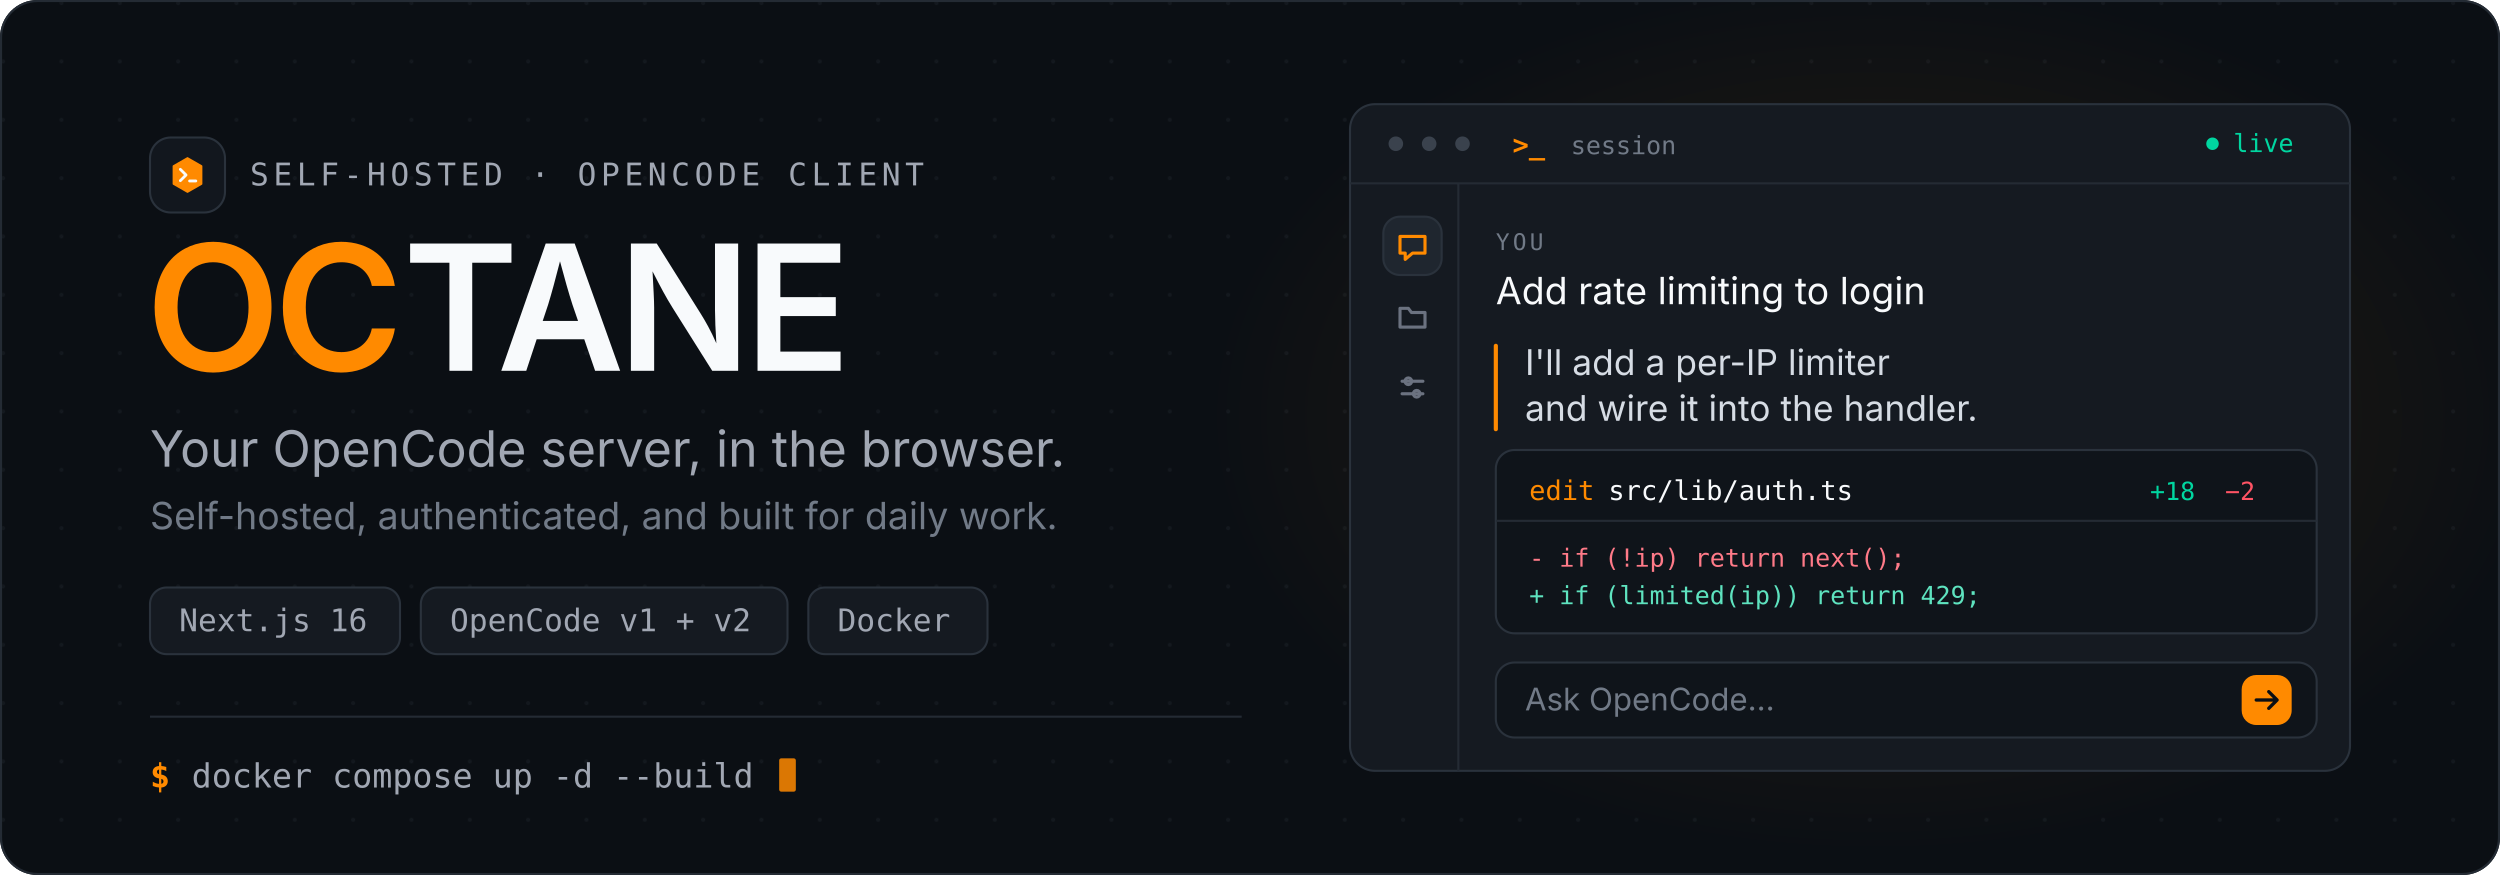
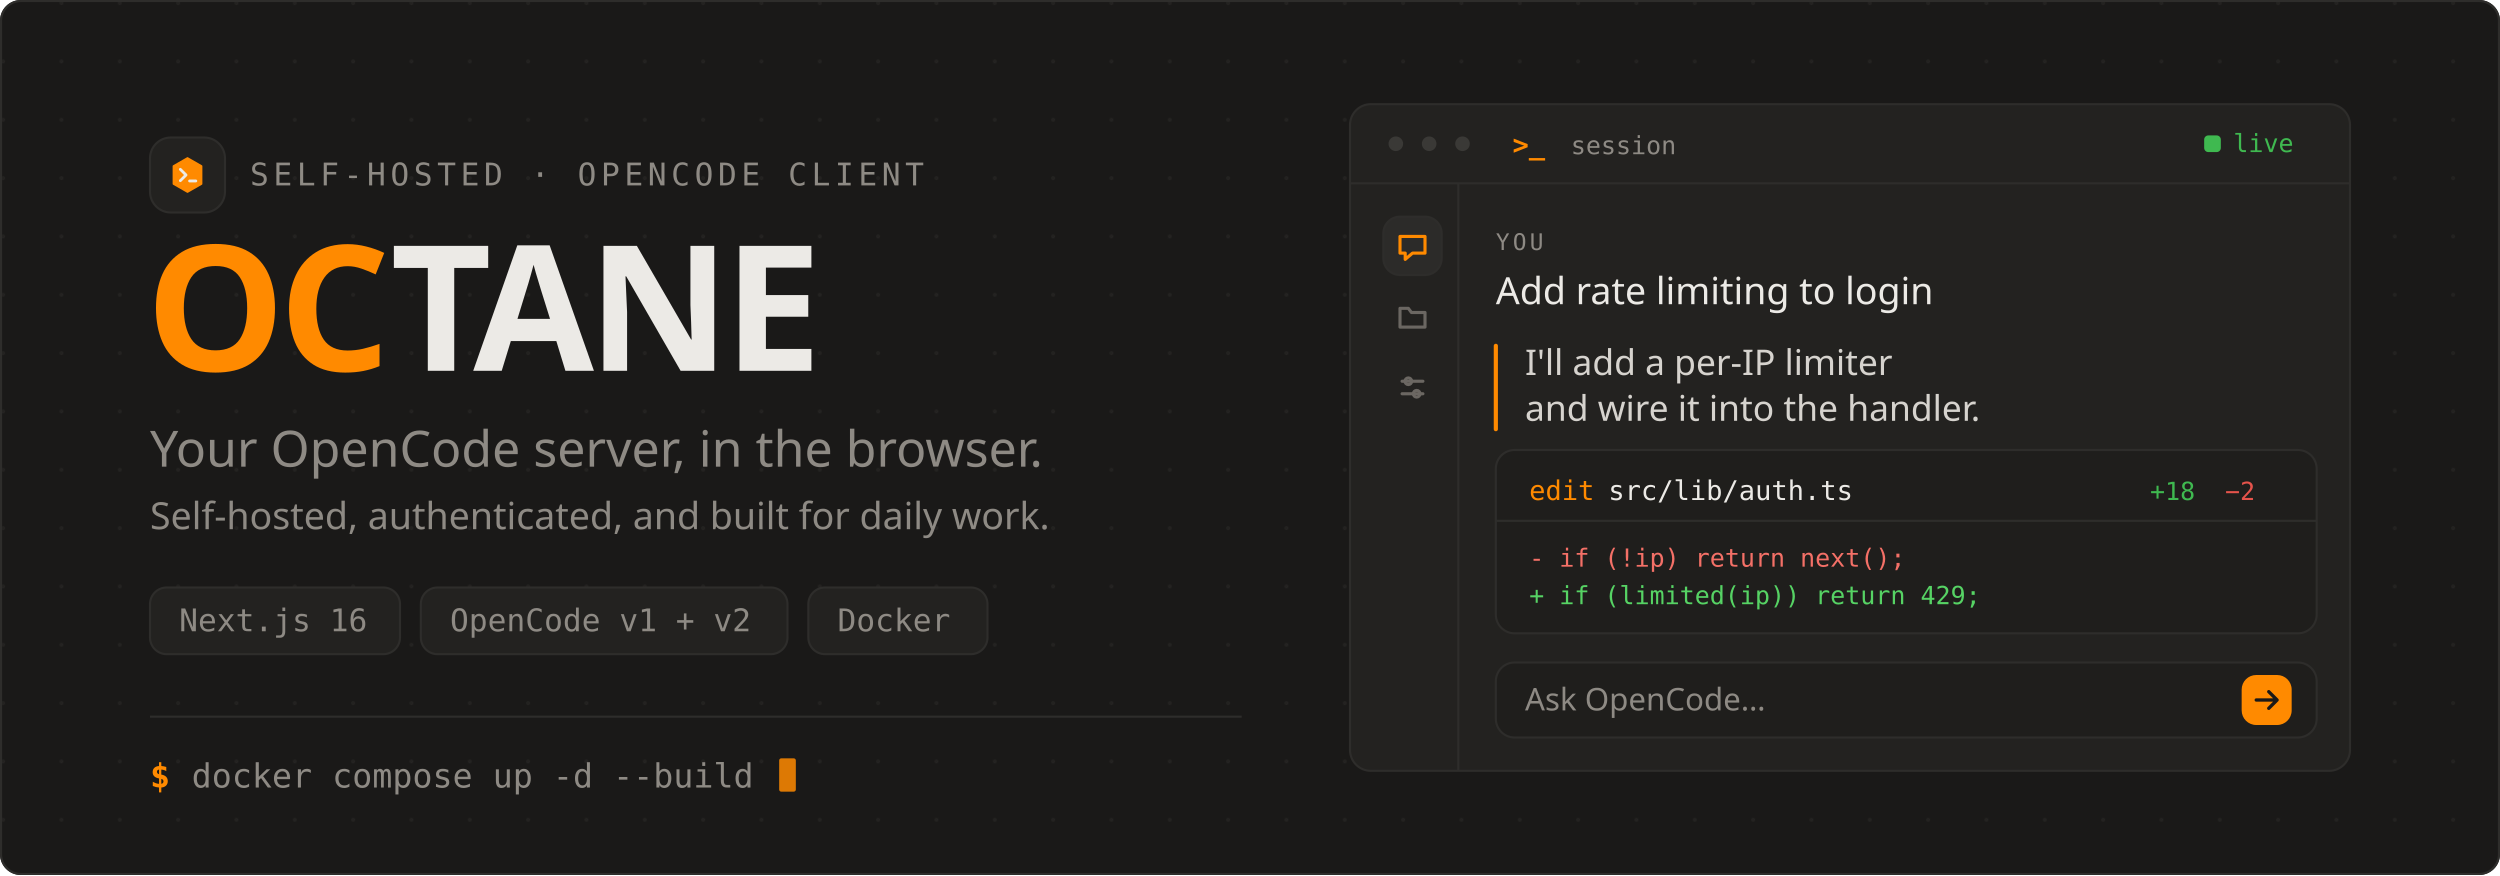
<svg xmlns="http://www.w3.org/2000/svg" viewBox="0 0 1200 420" width="1200" height="420" role="img" aria-labelledby="heroTitle heroDesc">
  <defs>
    <pattern id="heroDots" width="28" height="28" patternUnits="userSpaceOnUse">
-       <circle cx="1.5" cy="1.5" r="1" fill="#1a1f26" />
+       <circle cx="1.5" cy="1.5" r="1" fill="#2A2927" />
    </pattern>
-     <radialGradient id="heroGlow" cx="50%" cy="50%" r="50%">
-       <stop offset="0%" stop-color="#ff8a00" stop-opacity="0.12" />
-       <stop offset="100%" stop-color="#ff8a00" stop-opacity="0" />
-     </radialGradient>
  </defs>
-   <rect width="1200" height="420" rx="18" fill="#0b0f14" />
-   <rect width="1200" height="420" rx="18" fill="url(#heroDots)" opacity="0.55" />
-   <ellipse cx="900" cy="200" rx="320" ry="210" fill="url(#heroGlow)" />
-   <rect x="0.5" y="0.5" width="1199" height="419" rx="17.5" fill="none" stroke="#242b34" />
-   <rect x="72" y="66" width="36" height="36" rx="10" fill="#12171e" stroke="#2a323c" />
+   <rect width="1200" height="420" rx="10" fill="#1A1918" />
+   <rect width="1200" height="420" rx="10" fill="url(#heroDots)" opacity="0.55" />
+   <rect x="0.5" y="0.5" width="1199" height="419" rx="9.5" fill="none" stroke="#2E2D2B" />
+   <rect x="72" y="66" width="36" height="36" rx="10" fill="#232220" stroke="#2E2D2B" />
  <g transform="translate(80 74) scale(0.7143)">
-     <path d="M14 2.6 23.4 8v12L14 25.4 4.6 20V8z" fill="#ff8a00" stroke="#ff8a00" stroke-width="1.2" stroke-linejoin="round" />
-     <path d="M9.2 10.2 13 14l-3.8 3.8M15.4 18h4.2" fill="none" stroke="#f8fafc" stroke-width="1.9" stroke-linecap="round" stroke-linejoin="round" />
+     <path d="M14 2.6 23.4 8v12L14 25.4 4.6 20V8z" fill="#FF8A00" stroke="#FF8A00" stroke-width="1.2" stroke-linejoin="round" />
+     <path d="M9.2 10.2 13 14l-3.8 3.8M15.4 18h4.2" fill="none" stroke="#ECEAE6" stroke-width="1.9" stroke-linecap="round" stroke-linejoin="round" />
  </g>
-   <text x="120" y="89" font-family="JetBrains Mono, ui-monospace, SFMono-Regular, Menlo, Consolas, monospace" font-size="15" letter-spacing="2.2" fill="#a1a7b3">SELF-HOSTED · OPENCODE CLIENT</text>
-   <text x="70" y="178" font-family="Inter Tight, Inter, ui-sans-serif, system-ui, -apple-system, Segoe UI, sans-serif" font-size="84" font-weight="600" letter-spacing="-3" fill="#f8fafc">
-     <tspan fill="#ff8a00">OC</tspan>TANE</text>
-   <text x="72" y="224" font-family="Inter, ui-sans-serif, system-ui, -apple-system, Segoe UI, sans-serif" font-size="24" fill="#a1a7b3">Your OpenCode server, in the browser.</text>
-   <text x="72" y="254" font-family="Inter, ui-sans-serif, system-ui, -apple-system, Segoe UI, sans-serif" font-size="18" fill="#717a87">Self-hosted, authenticated, and built for daily work.</text>
-   <rect x="72" y="282" width="120" height="32" rx="8" fill="#151a21" stroke="#2a323c" />
-   <text x="86" y="303" font-family="JetBrains Mono, ui-monospace, SFMono-Regular, Menlo, Consolas, monospace" font-size="15" fill="#a1a7b3">Next.js 16</text>
-   <rect x="202" y="282" width="176" height="32" rx="8" fill="#151a21" stroke="#2a323c" />
-   <text x="216" y="303" font-family="JetBrains Mono, ui-monospace, SFMono-Regular, Menlo, Consolas, monospace" font-size="15" fill="#a1a7b3">OpenCode v1 + v2</text>
-   <rect x="388" y="282" width="86" height="32" rx="8" fill="#151a21" stroke="#2a323c" />
-   <text x="402" y="303" font-family="JetBrains Mono, ui-monospace, SFMono-Regular, Menlo, Consolas, monospace" font-size="15" fill="#a1a7b3">Docker</text>
-   <line x1="72" y1="344" x2="596" y2="344" stroke="#242b34" />
-   <text x="72" y="378" font-family="JetBrains Mono, ui-monospace, SFMono-Regular, Menlo, Consolas, monospace" font-size="16" font-weight="700" fill="#ff8a00">$</text>
-   <text x="92" y="378" font-family="JetBrains Mono, ui-monospace, SFMono-Regular, Menlo, Consolas, monospace" font-size="16" fill="#a1a7b3">docker compose up -d --build</text>
-   <rect x="374" y="364" width="8" height="16" rx="1" fill="#ff8a00" opacity="0.85" />
-   <rect x="648" y="50" width="480" height="320" rx="12" fill="#151a21" stroke="#2a323c" />
-   <line x1="648" y1="88" x2="1128" y2="88" stroke="#242b34" />
-   <circle cx="670" cy="69" r="3.5" fill="#3a424d" />
-   <circle cx="686" cy="69" r="3.5" fill="#3a424d" />
-   <circle cx="702" cy="69" r="3.5" fill="#3a424d" />
-   <text x="726" y="74" font-family="JetBrains Mono, ui-monospace, SFMono-Regular, Menlo, Consolas, monospace" font-size="13" font-weight="700" fill="#ff8a00">&gt;_</text>
-   <text x="754" y="74" font-family="JetBrains Mono, ui-monospace, SFMono-Regular, Menlo, Consolas, monospace" font-size="12" fill="#717a87">session</text>
-   <circle cx="1062" cy="69" r="3" fill="#00d6a0" />
-   <text x="1072" y="73" font-family="JetBrains Mono, ui-monospace, SFMono-Regular, Menlo, Consolas, monospace" font-size="12" fill="#00d6a0">live</text>
-   <line x1="700" y1="88" x2="700" y2="370" stroke="#242b34" />
-   <rect x="664" y="104" width="28" height="28" rx="8" fill="#1f262f" stroke="#2a323c" />
-   <g transform="translate(670 110)" fill="none" stroke="#ff8a00" stroke-width="1.5" stroke-linejoin="round">
+   <text x="120" y="89" font-family="IBM Plex Mono, ui-monospace, SFMono-Regular, Menlo, Consolas, monospace" font-size="15" letter-spacing="2.2" fill="#8E8A84">SELF-HOSTED · OPENCODE CLIENT</text>
+   <text x="70" y="178" font-family="IBM Plex Sans, ui-sans-serif, system-ui, sans-serif" font-size="84" font-weight="600" letter-spacing="-3" fill="#ECEAE6">
+     <tspan fill="#FF8A00">OC</tspan>TANE</text>
+   <text x="72" y="224" font-family="IBM Plex Sans, ui-sans-serif, system-ui, sans-serif" font-size="24" fill="#8E8A84">Your OpenCode server, in the browser.</text>
+   <text x="72" y="254" font-family="IBM Plex Sans, ui-sans-serif, system-ui, sans-serif" font-size="18" fill="#8E8A84">Self-hosted, authenticated, and built for daily work.</text>
+   <rect x="72" y="282" width="120" height="32" rx="8" fill="#232220" stroke="#2E2D2B" />
+   <text x="86" y="303" font-family="IBM Plex Mono, ui-monospace, SFMono-Regular, Menlo, Consolas, monospace" font-size="15" fill="#8E8A84">Next.js 16</text>
+   <rect x="202" y="282" width="176" height="32" rx="8" fill="#232220" stroke="#2E2D2B" />
+   <text x="216" y="303" font-family="IBM Plex Mono, ui-monospace, SFMono-Regular, Menlo, Consolas, monospace" font-size="15" fill="#8E8A84">OpenCode v1 + v2</text>
+   <rect x="388" y="282" width="86" height="32" rx="8" fill="#232220" stroke="#2E2D2B" />
+   <text x="402" y="303" font-family="IBM Plex Mono, ui-monospace, SFMono-Regular, Menlo, Consolas, monospace" font-size="15" fill="#8E8A84">Docker</text>
+   <line x1="72" y1="344" x2="596" y2="344" stroke="#2E2D2B" />
+   <text x="72" y="378" font-family="IBM Plex Mono, ui-monospace, SFMono-Regular, Menlo, Consolas, monospace" font-size="16" font-weight="700" fill="#FF8A00">$</text>
+   <text x="92" y="378" font-family="IBM Plex Mono, ui-monospace, SFMono-Regular, Menlo, Consolas, monospace" font-size="16" fill="#8E8A84">docker compose up -d --build</text>
+   <rect x="374" y="364" width="8" height="16" rx="1" fill="#FF8A00" opacity="0.85" />
+   <rect x="648" y="50" width="480" height="320" rx="10" fill="#232220" stroke="#2E2D2B" />
+   <line x1="648" y1="88" x2="1128" y2="88" stroke="#2E2D2B" />
+   <circle cx="670" cy="69" r="3.5" fill="#3A3936" />
+   <circle cx="686" cy="69" r="3.5" fill="#3A3936" />
+   <circle cx="702" cy="69" r="3.5" fill="#3A3936" />
+   <text x="726" y="74" font-family="IBM Plex Mono, ui-monospace, SFMono-Regular, Menlo, Consolas, monospace" font-size="13" font-weight="700" fill="#FF8A00">&gt;_</text>
+   <text x="754" y="74" font-family="IBM Plex Mono, ui-monospace, SFMono-Regular, Menlo, Consolas, monospace" font-size="12" fill="#8E8A84">session</text>
+   <rect x="1058" y="65" width="8" height="8" rx="2" fill="#3FB950" />
+   <text x="1072" y="73" font-family="IBM Plex Mono, ui-monospace, SFMono-Regular, Menlo, Consolas, monospace" font-size="12" fill="#3FB950">live</text>
+   <line x1="700" y1="88" x2="700" y2="370" stroke="#2E2D2B" />
+   <rect x="664" y="104" width="28" height="28" rx="8" fill="#2C2B29" stroke="#2E2D2B" />
+   <g transform="translate(670 110)" fill="none" stroke="#FF8A00" stroke-width="1.5" stroke-linejoin="round">
    <path d="M2 3.5h12v8H8l-3.5 3v-3H2z" />
  </g>
-   <g transform="translate(670 144)" fill="none" stroke="#6b7280" stroke-width="1.5" stroke-linejoin="round">
+   <g transform="translate(670 144)" fill="none" stroke="#6B6762" stroke-width="1.5" stroke-linejoin="round">
    <path d="M2 4h4l1.5 2H14v7H2z" />
  </g>
-   <g transform="translate(670 178)" fill="none" stroke="#6b7280" stroke-width="1.5" stroke-linecap="round">
+   <g transform="translate(670 178)" fill="none" stroke="#6B6762" stroke-width="1.5" stroke-linecap="round">
    <path d="M3 5h10M3 11h10" />
    <circle cx="6" cy="5" r="1.6" />
    <circle cx="10" cy="11" r="1.6" />
  </g>
-   <text x="718" y="120" font-family="JetBrains Mono, ui-monospace, SFMono-Regular, Menlo, Consolas, monospace" font-size="11" letter-spacing="1.5" fill="#717a87">YOU</text>
-   <text x="718" y="146" font-family="Inter, ui-sans-serif, system-ui, -apple-system, Segoe UI, sans-serif" font-size="18" fill="#f8fafc">Add rate limiting to login</text>
-   <line x1="718" y1="166" x2="718" y2="206" stroke="#ff8a00" stroke-width="2" stroke-linecap="round" />
-   <text x="732" y="180" font-family="Inter, ui-sans-serif, system-ui, -apple-system, Segoe UI, sans-serif" font-size="17" fill="#d6dce4">I'll add a per-IP limiter</text>
-   <text x="732" y="202" font-family="Inter, ui-sans-serif, system-ui, -apple-system, Segoe UI, sans-serif" font-size="17" fill="#d6dce4">and wire it into the handler.</text>
-   <rect x="718" y="216" width="394" height="88" rx="9" fill="#0f141a" stroke="#2a323c" />
-   <text x="734" y="240" font-family="JetBrains Mono, ui-monospace, SFMono-Regular, Menlo, Consolas, monospace" font-size="13" fill="#ff8a00">edit</text>
-   <text x="772" y="240" font-family="JetBrains Mono, ui-monospace, SFMono-Regular, Menlo, Consolas, monospace" font-size="13" fill="#f8fafc">src/lib/auth.ts</text>
-   <text x="1032" y="240" font-family="JetBrains Mono, ui-monospace, SFMono-Regular, Menlo, Consolas, monospace" font-size="12" fill="#00d6a0">+18</text>
-   <text x="1068" y="240" font-family="JetBrains Mono, ui-monospace, SFMono-Regular, Menlo, Consolas, monospace" font-size="12" fill="#ff5364">−2</text>
-   <line x1="718" y1="250" x2="1112" y2="250" stroke="#242b34" />
-   <text x="734" y="272" font-family="JetBrains Mono, ui-monospace, SFMono-Regular, Menlo, Consolas, monospace" font-size="12" fill="#ff7a88">-  if (!ip) return next();</text>
-   <text x="734" y="290" font-family="JetBrains Mono, ui-monospace, SFMono-Regular, Menlo, Consolas, monospace" font-size="12" fill="#5ee3bf">+  if (limited(ip)) return 429;</text>
-   <rect x="718" y="318" width="394" height="36" rx="9" fill="#0f141a" stroke="#2a323c" />
-   <text x="732" y="341" font-family="Inter, ui-sans-serif, system-ui, -apple-system, Segoe UI, sans-serif" font-size="15" fill="#717a87">Ask OpenCode…</text>
-   <rect x="1076" y="324" width="24" height="24" rx="7" fill="#ff8a00" />
-   <path d="M1083 336h10M1089 332l4 4-4 4" fill="none" stroke="#0b0f14" stroke-width="1.6" stroke-linecap="round" stroke-linejoin="round" />
+   <text x="718" y="120" font-family="IBM Plex Mono, ui-monospace, SFMono-Regular, Menlo, Consolas, monospace" font-size="11" letter-spacing="1.5" fill="#8E8A84">YOU</text>
+   <text x="718" y="146" font-family="IBM Plex Sans, ui-sans-serif, system-ui, sans-serif" font-size="18" fill="#ECEAE6">Add rate limiting to login</text>
+   <line x1="718" y1="166" x2="718" y2="206" stroke="#FF8A00" stroke-width="2" stroke-linecap="round" />
+   <text x="732" y="180" font-family="IBM Plex Sans, ui-sans-serif, system-ui, sans-serif" font-size="17" fill="#D6D3CE">I'll add a per-IP limiter</text>
+   <text x="732" y="202" font-family="IBM Plex Sans, ui-sans-serif, system-ui, sans-serif" font-size="17" fill="#D6D3CE">and wire it into the handler.</text>
+   <rect x="718" y="216" width="394" height="88" rx="9" fill="#1F1E1C" stroke="#2E2D2B" />
+   <text x="734" y="240" font-family="IBM Plex Mono, ui-monospace, SFMono-Regular, Menlo, Consolas, monospace" font-size="13" fill="#FF8A00">edit</text>
+   <text x="772" y="240" font-family="IBM Plex Mono, ui-monospace, SFMono-Regular, Menlo, Consolas, monospace" font-size="13" fill="#ECEAE6">src/lib/auth.ts</text>
+   <text x="1032" y="240" font-family="IBM Plex Mono, ui-monospace, SFMono-Regular, Menlo, Consolas, monospace" font-size="12" fill="#3FB950">+18</text>
+   <text x="1068" y="240" font-family="IBM Plex Mono, ui-monospace, SFMono-Regular, Menlo, Consolas, monospace" font-size="12" fill="#E5534B">−2</text>
+   <line x1="718" y1="250" x2="1112" y2="250" stroke="#2E2D2B" />
+   <text x="734" y="272" font-family="IBM Plex Mono, ui-monospace, SFMono-Regular, Menlo, Consolas, monospace" font-size="12" fill="#F47067">-  if (!ip) return next();</text>
+   <text x="734" y="290" font-family="IBM Plex Mono, ui-monospace, SFMono-Regular, Menlo, Consolas, monospace" font-size="12" fill="#56D364">+  if (limited(ip)) return 429;</text>
+   <rect x="718" y="318" width="394" height="36" rx="9" fill="#1F1E1C" stroke="#2E2D2B" />
+   <text x="732" y="341" font-family="IBM Plex Sans, ui-sans-serif, system-ui, sans-serif" font-size="15" fill="#8E8A84">Ask OpenCode…</text>
+   <rect x="1076" y="324" width="24" height="24" rx="7" fill="#FF8A00" />
+   <path d="M1083 336h10M1089 332l4 4-4 4" fill="none" stroke="#1A1918" stroke-width="1.6" stroke-linecap="round" stroke-linejoin="round" />
</svg>
